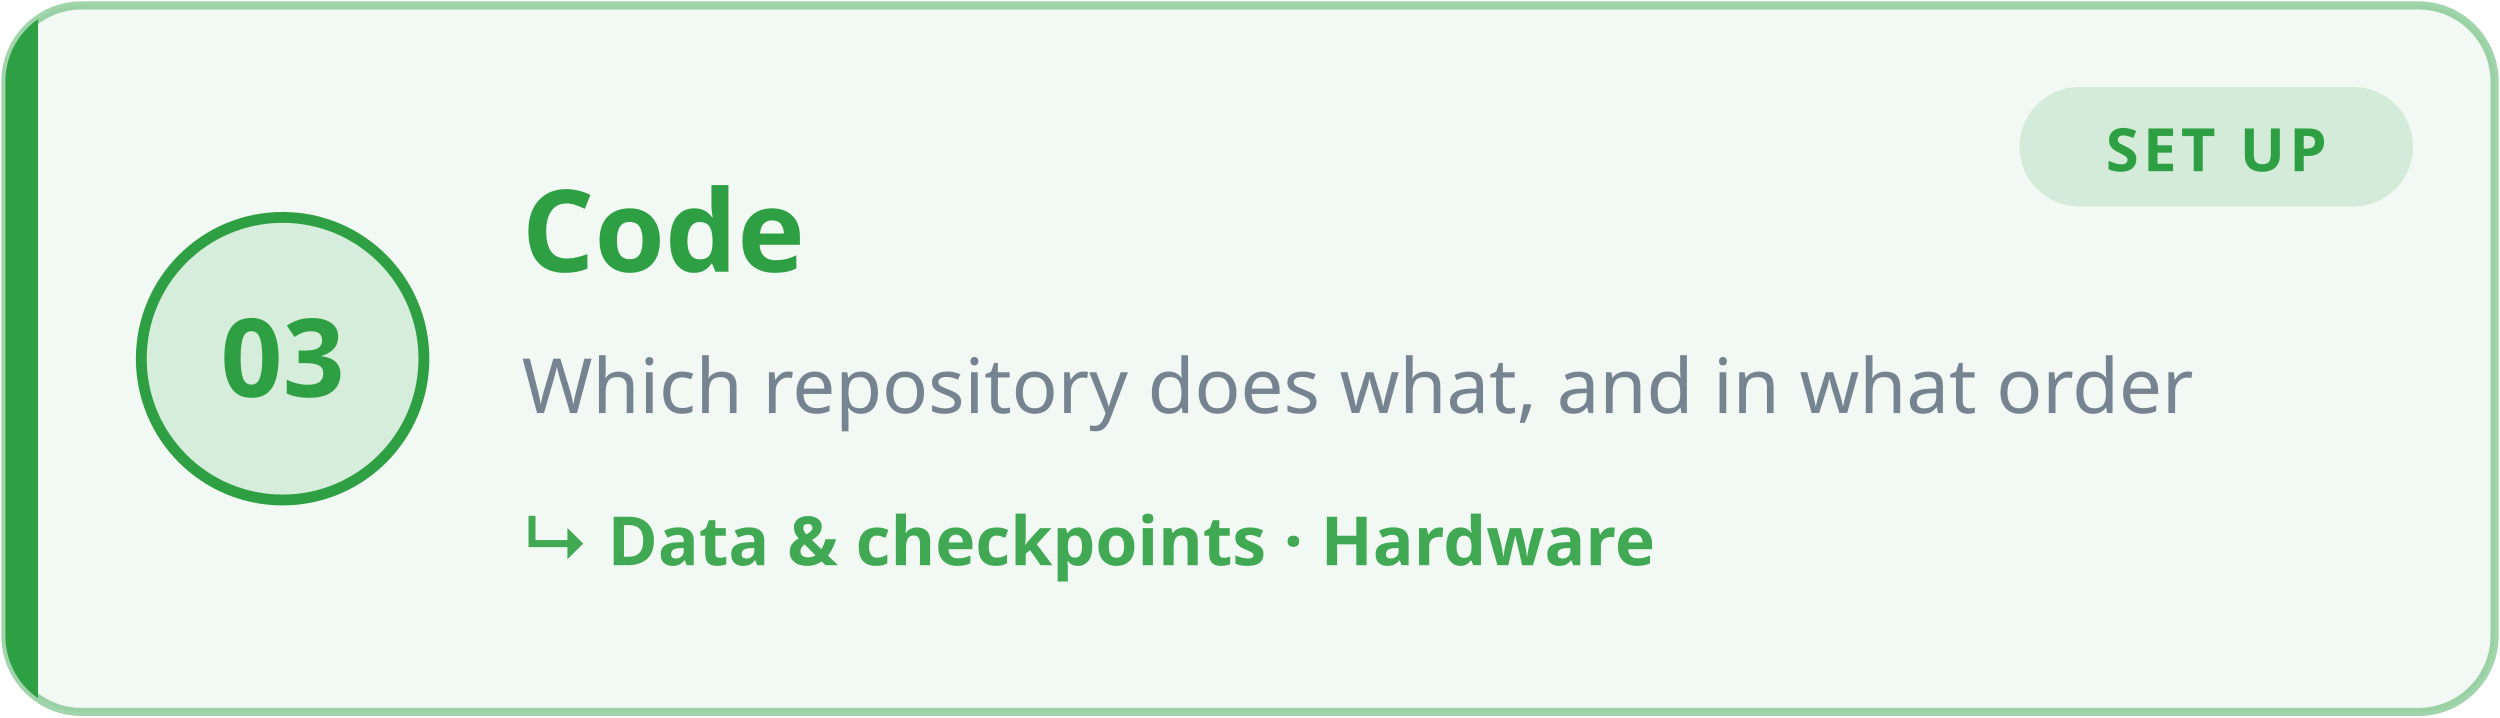
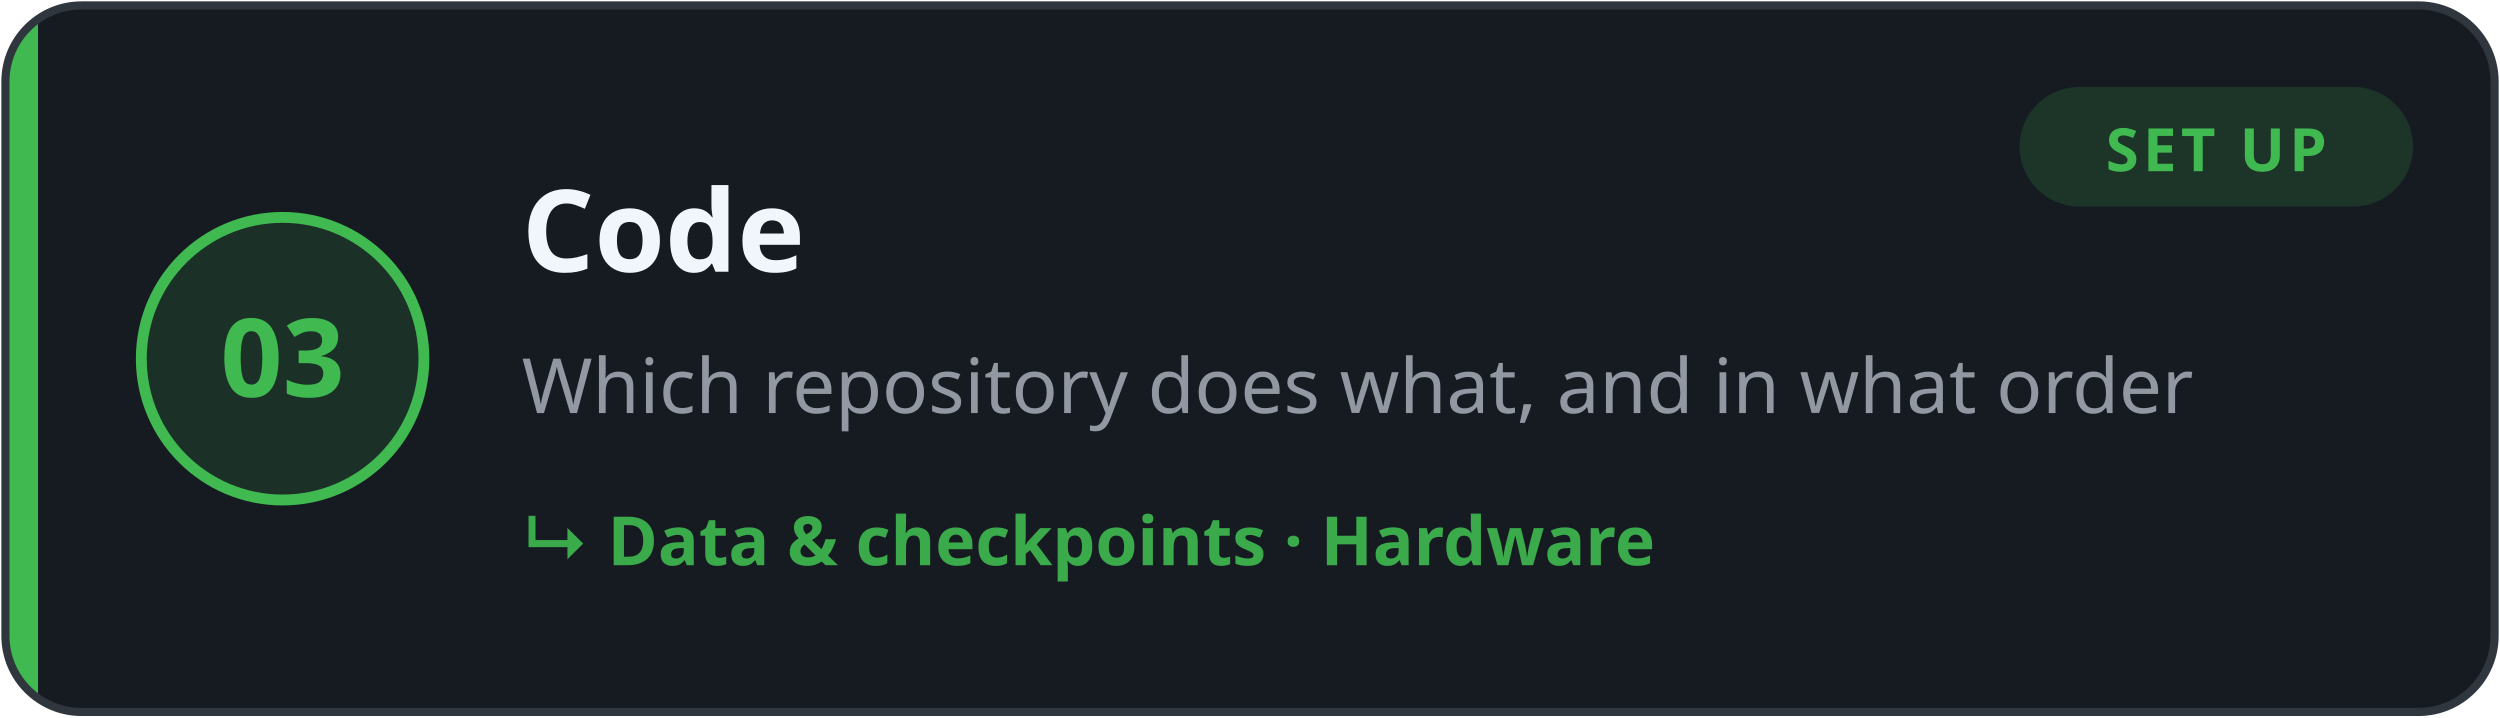
<svg xmlns="http://www.w3.org/2000/svg" width="460" height="132" viewBox="0 0 460 132">
  <defs>
    <clipPath id="card">
      <rect x="1" y="1" width="458" height="130" rx="14" />
    </clipPath>
  </defs>
-   <rect x="1" y="1" width="458" height="130" rx="14" fill="#2ea043" fill-opacity="0.06" />
-   <rect x="0" y="0" width="7" height="132" fill="#2ea043" clip-path="url(#card)" />
-   <rect x="1" y="1" width="458" height="130" rx="14" fill="none" stroke="#2ea043" stroke-opacity="0.45" stroke-width="1.5" />
-   <circle cx="52" cy="66" r="26" fill="#2ea043" fill-opacity="0.14" stroke="#2ea043" stroke-width="2" />
-   <text x="52" y="73" text-anchor="middle" font-family="-apple-system, BlinkMacSystemFont, 'Segoe UI', 'Noto Sans', Helvetica, Arial, sans-serif" font-size="20" font-weight="700" fill="#2ea043">03</text>
-   <rect x="371.6" y="16" width="72.4" height="22" rx="11" fill="#2ea043" fill-opacity="0.16" />
-   <text x="407.8" y="31.5" text-anchor="middle" font-family="-apple-system, BlinkMacSystemFont, 'Segoe UI', 'Noto Sans', Helvetica, Arial, sans-serif" font-size="11" font-weight="700" letter-spacing="0.8" fill="#2ea043">SET UP</text>
-   <text x="96" y="50" font-family="-apple-system, BlinkMacSystemFont, 'Segoe UI', 'Noto Sans', Helvetica, Arial, sans-serif" font-size="21" font-weight="700" fill="#2ea043">Code</text>
-   <text x="96" y="76" font-family="-apple-system, BlinkMacSystemFont, 'Segoe UI', 'Noto Sans', Helvetica, Arial, sans-serif" font-size="14" fill="#768390">Which repository does what, and in what order</text>
-   <text x="96" y="104" font-family="-apple-system, BlinkMacSystemFont, 'Segoe UI', 'Noto Sans', Helvetica, Arial, sans-serif" font-size="12.5" font-weight="600" fill="#2ea043" fill-opacity="0.9">↳ Data &amp; checkpoints · Hardware</text>
+   <rect x="1" y="1" width="458" height="130" rx="14" fill="#161b22" />
+   <rect x="0" y="0" width="7" height="132" fill="#3fb950" clip-path="url(#card)" />
+   <rect x="1" y="1" width="458" height="130" rx="14" fill="none" stroke="#30363d" stroke-width="1.5" />
+   <circle cx="52" cy="66" r="26" fill="#3fb950" fill-opacity="0.14" stroke="#3fb950" stroke-width="2" />
+   <text x="52" y="73" text-anchor="middle" font-family="-apple-system, BlinkMacSystemFont, 'Segoe UI', 'Noto Sans', Helvetica, Arial, sans-serif" font-size="20" font-weight="700" fill="#3fb950">03</text>
+   <rect x="371.6" y="16" width="72.4" height="22" rx="11" fill="#3fb950" fill-opacity="0.16" />
+   <text x="407.8" y="31.5" text-anchor="middle" font-family="-apple-system, BlinkMacSystemFont, 'Segoe UI', 'Noto Sans', Helvetica, Arial, sans-serif" font-size="11" font-weight="700" letter-spacing="0.8" fill="#3fb950">SET UP</text>
+   <text x="96" y="50" font-family="-apple-system, BlinkMacSystemFont, 'Segoe UI', 'Noto Sans', Helvetica, Arial, sans-serif" font-size="21" font-weight="700" fill="#f0f6fc">Code</text>
+   <text x="96" y="76" font-family="-apple-system, BlinkMacSystemFont, 'Segoe UI', 'Noto Sans', Helvetica, Arial, sans-serif" font-size="14" fill="#9198a1">Which repository does what, and in what order</text>
+   <text x="96" y="104" font-family="-apple-system, BlinkMacSystemFont, 'Segoe UI', 'Noto Sans', Helvetica, Arial, sans-serif" font-size="12.5" font-weight="600" fill="#3fb950" fill-opacity="0.9">↳ Data &amp; checkpoints · Hardware</text>
</svg>
